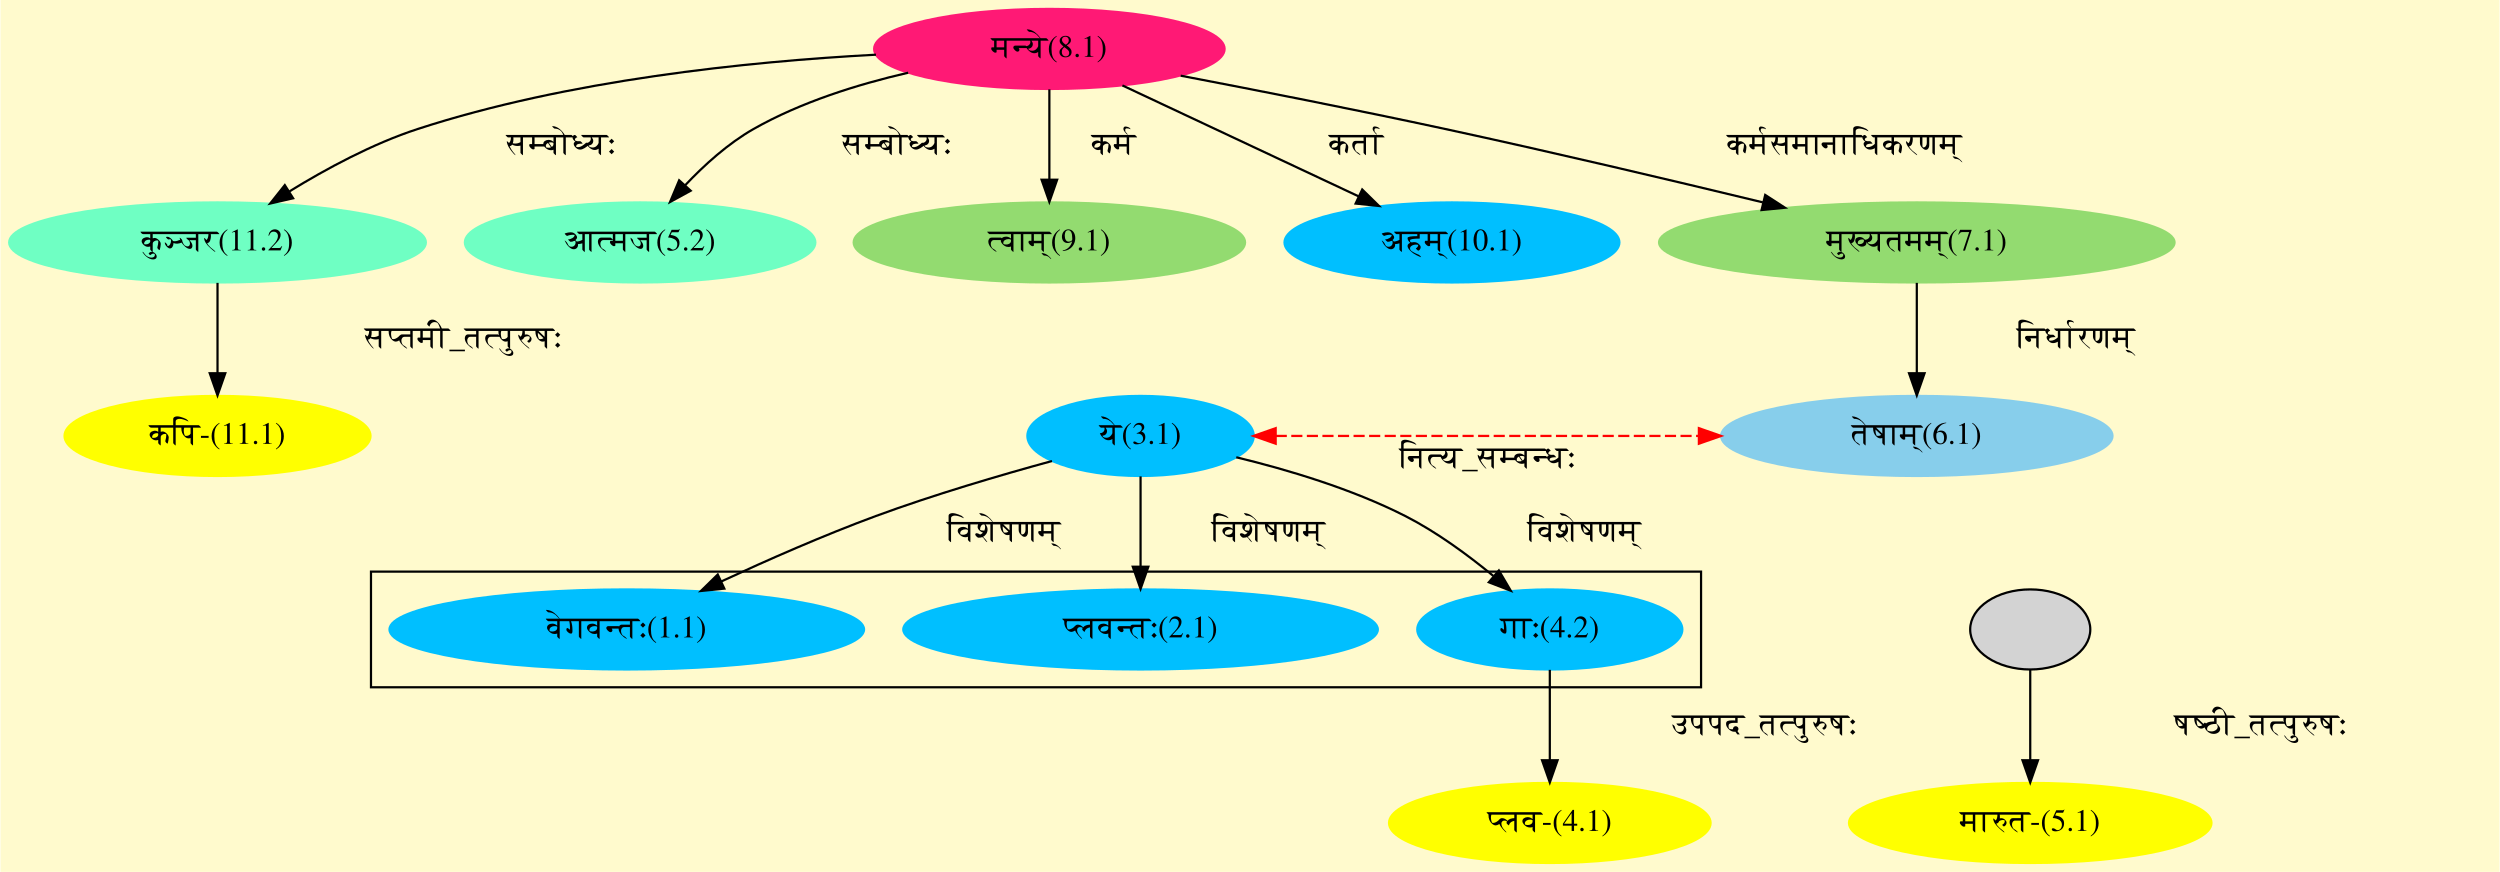
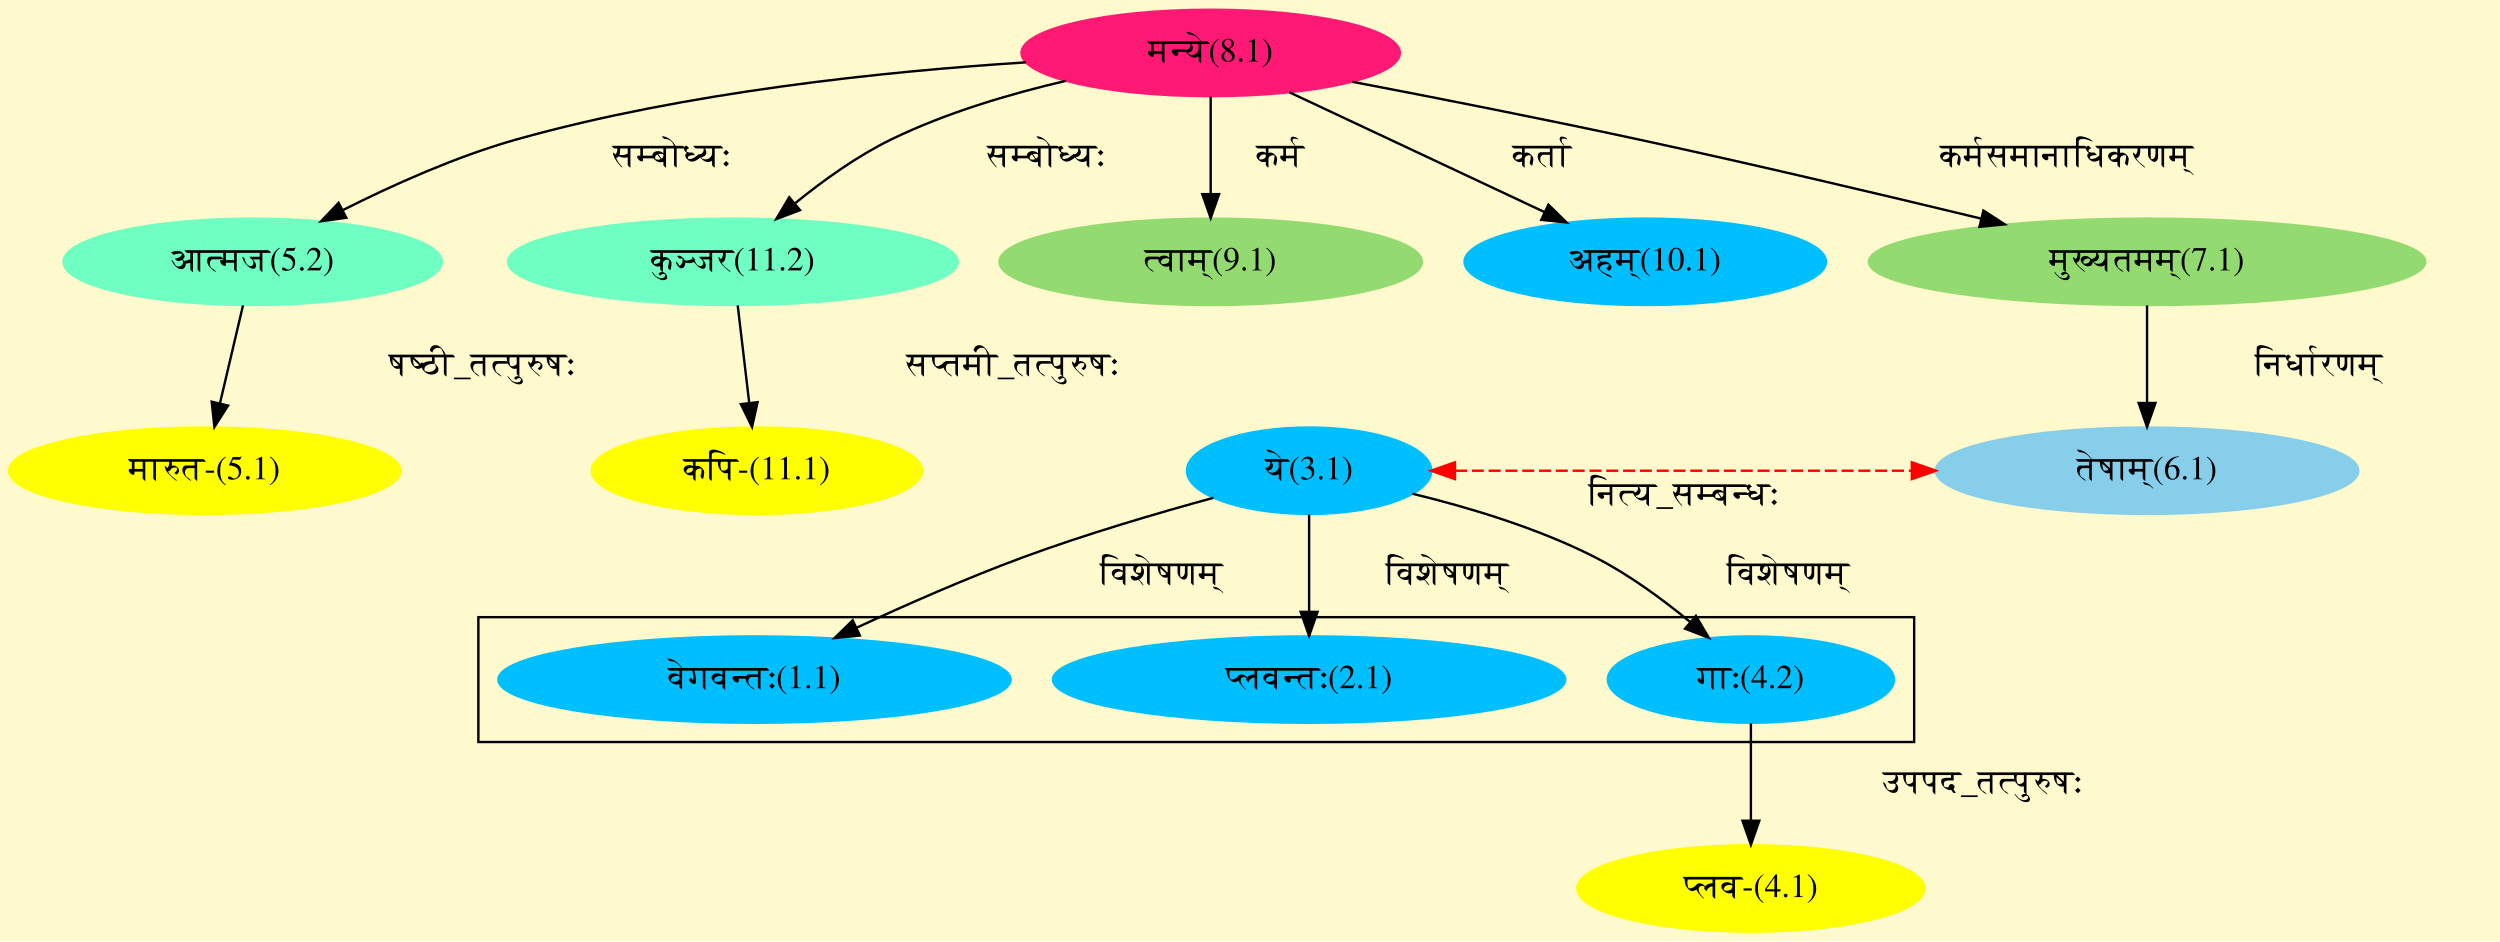
- <svg xmlns="http://www.w3.org/2000/svg" width="1124pt" height="392pt" viewBox="0.00 0.00 1123.59 392.00">
+ <svg xmlns="http://www.w3.org/2000/svg" width="1041pt" height="392pt" viewBox="0.00 0.00 1041.24 392.00">
  <g id="graph0" class="graph" transform="scale(1 1) rotate(0) translate(4 388)">
-     <polygon fill="#fffacd" stroke="transparent" points="-4,4 -4,-388 1119.59,-388 1119.59,4 -4,4" />
+     <polygon fill="#fffacd" stroke="transparent" points="-4,4 -4,-388 1037.24,-388 1037.24,4 -4,4" />
    <g id="clust1" class="cluster">
-       <polygon fill="#fffacd" stroke="black" points="162.59,-79 162.59,-131 760.59,-131 760.59,-79 162.59,-79" />
+       <polygon fill="#fffacd" stroke="black" points="195.24,-79 195.24,-131 793.24,-131 793.24,-79 195.24,-79" />
    </g>
    <g id="node1" class="node">
-       <ellipse fill="#00bfff" stroke="#00bfff" cx="277.59" cy="-105" rx="106.68" ry="18" />
-       <text text-anchor="middle" x="277.59" y="-101.3" font-family="Times,serif" font-size="14.00">वेगवन्तः(1.1)</text>
+       <ellipse fill="#00bfff" stroke="#00bfff" cx="310.24" cy="-105" rx="106.68" ry="18" />
+       <text text-anchor="middle" x="310.24" y="-101.3" font-family="Times,serif" font-size="14.00">वेगवन्तः(1.1)</text>
    </g>
    <g id="node2" class="node">
-       <ellipse fill="#00bfff" stroke="#00bfff" cx="508.59" cy="-192" rx="50.89" ry="18" />
-       <text text-anchor="middle" x="508.59" y="-188.3" font-family="Times,serif" font-size="14.00">ये(3.1)</text>
+       <ellipse fill="#00bfff" stroke="#00bfff" cx="541.24" cy="-192" rx="50.89" ry="18" />
+       <text text-anchor="middle" x="541.24" y="-188.3" font-family="Times,serif" font-size="14.00">ये(3.1)</text>
    </g>
    <g id="edge1" class="edge">
-       <path fill="none" stroke="black" d="M320.08,-126.58C340.78,-136.19 366.2,-147.38 389.59,-156 415.56,-165.57 445.44,-174.35 468.76,-180.72" />
-       <polygon fill="black" stroke="black" points="321.46,-123.36 310.92,-122.29 318.49,-129.7 321.46,-123.36" />
-       <text text-anchor="middle" x="447.09" y="-144.8" font-family="Times,serif" font-size="14.00">विशेषणम्</text>
+       <path fill="none" stroke="black" d="M352.73,-126.58C373.43,-136.19 398.85,-147.38 422.24,-156 448.21,-165.57 478.09,-174.35 501.41,-180.72" />
+       <polygon fill="black" stroke="black" points="354.12,-123.36 343.57,-122.29 351.15,-129.7 354.12,-123.36" />
+       <text text-anchor="middle" x="479.74" y="-144.8" font-family="Times,serif" font-size="14.00">विशेषणम्</text>
    </g>
    <g id="node5" class="node">
-       <ellipse fill="#87ceeb" stroke="#87ceeb" cx="857.59" cy="-192" rx="87.99" ry="18" />
-       <text text-anchor="middle" x="857.59" y="-188.3" font-family="Times,serif" font-size="14.00">तेषाम्(6.1)</text>
+       <ellipse fill="#87ceeb" stroke="#87ceeb" cx="890.24" cy="-192" rx="87.99" ry="18" />
+       <text text-anchor="middle" x="890.24" y="-188.3" font-family="Times,serif" font-size="14.00">तेषाम्(6.1)</text>
    </g>
    <g id="edge3" class="edge">
-       <path fill="none" stroke="red" stroke-dasharray="5,2" d="M569.35,-192C621.77,-192 698.46,-192 759.55,-192" />
-       <polygon fill="red" stroke="red" points="569.34,-188.5 559.34,-192 569.34,-195.5 569.34,-188.5" />
-       <polygon fill="red" stroke="red" points="759.61,-195.5 769.61,-192 759.61,-188.5 759.61,-195.5" />
-       <text text-anchor="middle" x="664.57" y="-177.8" font-family="Times,serif" font-size="14.00">नित्य_सम्बन्धः</text>
+       <path fill="none" stroke="red" stroke-dasharray="5,2" d="M602,-192C654.42,-192 731.11,-192 792.21,-192" />
+       <polygon fill="red" stroke="red" points="601.99,-188.5 591.99,-192 601.99,-195.5 601.99,-188.5" />
+       <polygon fill="red" stroke="red" points="792.26,-195.5 802.26,-192 792.26,-188.5 792.26,-195.5" />
+       <text text-anchor="middle" x="697.22" y="-177.8" font-family="Times,serif" font-size="14.00">नित्य_सम्बन्धः</text>
    </g>
    <g id="node3" class="node">
-       <ellipse fill="#00bfff" stroke="#00bfff" cx="508.59" cy="-105" rx="106.68" ry="18" />
-       <text text-anchor="middle" x="508.59" y="-101.3" font-family="Times,serif" font-size="14.00">प्लवन्तः(2.1)</text>
+       <ellipse fill="#00bfff" stroke="#00bfff" cx="541.24" cy="-105" rx="106.68" ry="18" />
+       <text text-anchor="middle" x="541.24" y="-101.3" font-family="Times,serif" font-size="14.00">प्लवन्तः(2.1)</text>
    </g>
    <g id="edge2" class="edge">
-       <path fill="none" stroke="black" d="M508.59,-133.27C508.59,-146.58 508.59,-162.19 508.59,-173.82" />
-       <polygon fill="black" stroke="black" points="512.09,-133.2 508.59,-123.2 505.09,-133.2 512.09,-133.2" />
-       <text text-anchor="middle" x="566.09" y="-144.8" font-family="Times,serif" font-size="14.00">विशेषणम्</text>
+       <path fill="none" stroke="black" d="M541.24,-133.27C541.24,-146.58 541.24,-162.19 541.24,-173.82" />
+       <polygon fill="black" stroke="black" points="544.74,-133.2 541.24,-123.2 537.74,-133.2 544.74,-133.2" />
+       <text text-anchor="middle" x="598.74" y="-144.8" font-family="Times,serif" font-size="14.00">विशेषणम्</text>
    </g>
    <g id="node4" class="node">
-       <ellipse fill="#00bfff" stroke="#00bfff" cx="692.59" cy="-105" rx="59.59" ry="18" />
-       <text text-anchor="middle" x="692.59" y="-101.3" font-family="Times,serif" font-size="14.00">गाः(4.2)</text>
+       <ellipse fill="#00bfff" stroke="#00bfff" cx="725.24" cy="-105" rx="59.59" ry="18" />
+       <text text-anchor="middle" x="725.24" y="-101.3" font-family="Times,serif" font-size="14.00">गाः(4.2)</text>
    </g>
    <g id="edge5" class="edge">
-       <path fill="none" stroke="black" d="M667.22,-129.04C655.78,-138.47 641.68,-148.83 627.59,-156 603.7,-168.16 574.9,-176.77 551.62,-182.41" />
-       <polygon fill="black" stroke="black" points="669.69,-131.53 675.05,-122.4 665.16,-126.2 669.69,-131.53" />
-       <text text-anchor="middle" x="708.09" y="-144.8" font-family="Times,serif" font-size="14.00">विशेषणम्</text>
+       <path fill="none" stroke="black" d="M699.88,-129.04C688.43,-138.47 674.33,-148.83 660.24,-156 636.35,-168.16 607.55,-176.77 584.27,-182.41" />
+       <polygon fill="black" stroke="black" points="702.34,-131.53 707.7,-122.4 697.81,-126.2 702.34,-131.53" />
+       <text text-anchor="middle" x="740.74" y="-144.8" font-family="Times,serif" font-size="14.00">विशेषणम्</text>
+     </g>
+     <g id="node10" class="node">
+       <ellipse fill="#93db70" stroke="#93db70" cx="890.24" cy="-279" rx="115.88" ry="18" />
+       <text text-anchor="middle" x="890.24" y="-275.3" font-family="Times,serif" font-size="14.00">मुख्यतमम्(7.1)</text>
+     </g>
+     <g id="edge8" class="edge">
+       <path fill="none" stroke="black" d="M890.24,-220.27C890.24,-233.58 890.24,-249.19 890.24,-260.82" />
+       <polygon fill="black" stroke="black" points="893.74,-220.2 890.24,-210.2 886.74,-220.2 893.74,-220.2" />
+       <text text-anchor="middle" x="961.74" y="-231.8" font-family="Times,serif" font-size="14.00">निर्धारणम्</text>
+     </g>
+     <g id="node6" class="node">
+       <ellipse fill="#ffff00" stroke="#ffff00" cx="725.24" cy="-18" rx="72.29" ry="18" />
+       <text text-anchor="middle" x="725.24" y="-14.3" font-family="Times,serif" font-size="14.00">प्लव-(4.1)</text>
+     </g>
+     <g id="edge4" class="edge">
+       <path fill="none" stroke="black" d="M725.24,-46.27C725.24,-59.58 725.24,-75.19 725.24,-86.82" />
+       <polygon fill="black" stroke="black" points="728.74,-46.2 725.24,-36.2 721.74,-46.2 728.74,-46.2" />
+       <text text-anchor="middle" x="821.74" y="-57.8" font-family="Times,serif" font-size="14.00">उपपद_तत्पुरुषः</text>
+     </g>
+     <g id="node7" class="node">
+       <ellipse fill="#ffff00" stroke="#ffff00" cx="81.24" cy="-192" rx="81.49" ry="18" />
+       <text text-anchor="middle" x="81.24" y="-188.3" font-family="Times,serif" font-size="14.00">मारुत-(5.1)</text>
+     </g>
+     <g id="node8" class="node">
+       <ellipse fill="#6fffc3" stroke="#6fffc3" cx="101.24" cy="-279" rx="78.79" ry="18" />
+       <text text-anchor="middle" x="101.24" y="-275.3" font-family="Times,serif" font-size="14.00">आत्मज(5.2)</text>
+     </g>
+     <g id="edge6" class="edge">
+       <path fill="none" stroke="black" d="M87.66,-220.27C90.79,-233.58 94.46,-249.19 97.2,-260.82" />
+       <polygon fill="black" stroke="black" points="90.99,-219.13 85.29,-210.2 84.17,-220.74 90.99,-219.13" />
+       <text text-anchor="middle" x="196.74" y="-231.8" font-family="Times,serif" font-size="14.00">षष्ठी_तत्पुरुषः</text>
+     </g>
+     <g id="node9" class="node">
+       <ellipse fill="#ff1975" stroke="#ff1975" cx="500.24" cy="-366" rx="78.79" ry="18" />
+       <text text-anchor="middle" x="500.24" y="-362.3" font-family="Times,serif" font-size="14.00">मन्ये(8.1)</text>
+     </g>
+     <g id="edge7" class="edge">
+       <path fill="none" stroke="black" d="M138.84,-300.56C159.6,-311.02 186.2,-322.97 211.24,-330 281.44,-349.7 364.28,-358.31 423.24,-362.07" />
+       <polygon fill="black" stroke="black" points="140.23,-297.34 129.74,-295.89 137.03,-303.57 140.23,-297.34" />
+       <text text-anchor="middle" x="275.74" y="-318.8" font-family="Times,serif" font-size="14.00">सम्बोध्यः</text>
+     </g>
+     <g id="edge9" class="edge">
+       <path fill="none" stroke="black" d="M821.01,-297.02C779.66,-307.01 726.05,-319.67 678.24,-330 638.69,-338.55 593.99,-347.34 559.28,-353.97" />
+       <polygon fill="black" stroke="black" points="822.08,-300.36 830.98,-294.6 820.44,-293.56 822.08,-300.36" />
+       <text text-anchor="middle" x="856.74" y="-318.8" font-family="Times,serif" font-size="14.00">कर्मसमानाधिकरणम्</text>
    </g>
    <g id="node11" class="node">
-       <ellipse fill="#93db70" stroke="#93db70" cx="857.59" cy="-279" rx="115.88" ry="18" />
-       <text text-anchor="middle" x="857.59" y="-275.3" font-family="Times,serif" font-size="14.00">मुख्यतमम्(7.1)</text>
+       <ellipse fill="#93db70" stroke="#93db70" cx="500.24" cy="-279" rx="87.99" ry="18" />
+       <text text-anchor="middle" x="500.24" y="-275.3" font-family="Times,serif" font-size="14.00">त्वाम्(9.1)</text>
    </g>
-     <g id="edge8" class="edge">
-       <path fill="none" stroke="black" d="M857.59,-220.27C857.59,-233.58 857.59,-249.19 857.59,-260.82" />
-       <polygon fill="black" stroke="black" points="861.09,-220.2 857.59,-210.2 854.09,-220.2 861.09,-220.2" />
-       <text text-anchor="middle" x="929.09" y="-231.8" font-family="Times,serif" font-size="14.00">निर्धारणम्</text>
-     </g>
-     <g id="node6" class="node">
-       <ellipse fill="#ffff00" stroke="#ffff00" cx="692.59" cy="-18" rx="72.29" ry="18" />
-       <text text-anchor="middle" x="692.59" y="-14.3" font-family="Times,serif" font-size="14.00">प्लव-(4.1)</text>
-     </g>
-     <g id="edge4" class="edge">
-       <path fill="none" stroke="black" d="M692.59,-46.27C692.59,-59.58 692.59,-75.19 692.59,-86.82" />
-       <polygon fill="black" stroke="black" points="696.09,-46.2 692.59,-36.2 689.09,-46.2 696.09,-46.2" />
-       <text text-anchor="middle" x="789.09" y="-57.8" font-family="Times,serif" font-size="14.00">उपपद_तत्पुरुषः</text>
-     </g>
-     <g id="node7" class="node">
-       <ellipse fill="#ffff00" stroke="#ffff00" cx="908.59" cy="-18" rx="81.49" ry="18" />
-       <text text-anchor="middle" x="908.59" y="-14.3" font-family="Times,serif" font-size="14.00">मारुत-(5.1)</text>
-     </g>
-     <g id="node8" class="node">
-       <ellipse fill="lightgrey" stroke="black" cx="908.59" cy="-105" rx="27" ry="18" />
-     </g>
-     <g id="edge6" class="edge">
-       <path fill="none" stroke="black" d="M908.59,-46.27C908.59,-59.58 908.59,-75.19 908.59,-86.82" />
-       <polygon fill="black" stroke="black" points="912.09,-46.2 908.59,-36.2 905.09,-46.2 912.09,-46.2" />
-       <text text-anchor="middle" x="1012.09" y="-57.8" font-family="Times,serif" font-size="14.00">षष्ठी_तत्पुरुषः</text>
-     </g>
-     <g id="node9" class="node">
-       <ellipse fill="#6fffc3" stroke="#6fffc3" cx="283.59" cy="-279" rx="78.79" ry="18" />
-       <text text-anchor="middle" x="283.59" y="-275.3" font-family="Times,serif" font-size="14.00">आत्मज(5.2)</text>
-     </g>
-     <g id="node10" class="node">
-       <ellipse fill="#ff1975" stroke="#ff1975" cx="467.59" cy="-366" rx="78.79" ry="18" />
-       <text text-anchor="middle" x="467.59" y="-362.3" font-family="Times,serif" font-size="14.00">मन्ये(8.1)</text>
-     </g>
-     <g id="edge7" class="edge">
-       <path fill="none" stroke="black" d="M303.77,-304.63C312.4,-313.78 323.14,-323.49 334.59,-330 355.77,-342.03 381.19,-350.02 404.1,-355.3" />
-       <polygon fill="black" stroke="black" points="306.33,-302.25 297.04,-297.17 301.14,-306.94 306.33,-302.25" />
-       <text text-anchor="middle" x="399.09" y="-318.8" font-family="Times,serif" font-size="14.00">सम्बोध्यः</text>
-     </g>
-     <g id="edge9" class="edge">
-       <path fill="none" stroke="black" d="M788.36,-297.02C747.01,-307.01 693.4,-319.67 645.59,-330 606.03,-338.55 561.34,-347.34 526.63,-353.97" />
-       <polygon fill="black" stroke="black" points="789.43,-300.36 798.33,-294.6 787.79,-293.56 789.43,-300.36" />
-       <text text-anchor="middle" x="825.09" y="-318.8" font-family="Times,serif" font-size="14.00">कर्मसमानाधिकरणम्</text>
+     <g id="edge10" class="edge">
+       <path fill="none" stroke="black" d="M500.24,-307.27C500.24,-320.58 500.24,-336.19 500.24,-347.82" />
+       <polygon fill="black" stroke="black" points="503.74,-307.2 500.24,-297.2 496.74,-307.2 503.74,-307.2" />
+       <text text-anchor="middle" x="529.24" y="-318.8" font-family="Times,serif" font-size="14.00">कर्म</text>
    </g>
    <g id="node12" class="node">
-       <ellipse fill="#93db70" stroke="#93db70" cx="467.59" cy="-279" rx="87.99" ry="18" />
-       <text text-anchor="middle" x="467.59" y="-275.3" font-family="Times,serif" font-size="14.00">त्वाम्(9.1)</text>
+       <ellipse fill="#00bfff" stroke="#00bfff" cx="681.24" cy="-279" rx="75.29" ry="18" />
+       <text text-anchor="middle" x="681.24" y="-275.3" font-family="Times,serif" font-size="14.00">अहम्(10.1)</text>
    </g>
-     <g id="edge10" class="edge">
-       <path fill="none" stroke="black" d="M467.59,-307.27C467.59,-320.58 467.59,-336.19 467.59,-347.82" />
-       <polygon fill="black" stroke="black" points="471.09,-307.2 467.59,-297.2 464.09,-307.2 471.09,-307.2" />
-       <text text-anchor="middle" x="496.59" y="-318.8" font-family="Times,serif" font-size="14.00">कर्म</text>
+     <g id="edge11" class="edge">
+       <path fill="none" stroke="black" d="M639.26,-299.72C606.93,-314.9 562.87,-335.59 533.08,-349.58" />
+       <polygon fill="black" stroke="black" points="640.9,-302.81 648.47,-295.39 637.93,-296.48 640.9,-302.81" />
+       <text text-anchor="middle" x="638.24" y="-318.8" font-family="Times,serif" font-size="14.00">कर्ता</text>
    </g>
    <g id="node13" class="node">
-       <ellipse fill="#00bfff" stroke="#00bfff" cx="648.59" cy="-279" rx="75.29" ry="18" />
-       <text text-anchor="middle" x="648.59" y="-275.3" font-family="Times,serif" font-size="14.00">अहम्(10.1)</text>
-     </g>
-     <g id="edge11" class="edge">
-       <path fill="none" stroke="black" d="M606.61,-299.72C574.27,-314.9 530.21,-335.59 500.43,-349.58" />
-       <polygon fill="black" stroke="black" points="608.25,-302.81 615.81,-295.39 605.27,-296.48 608.25,-302.81" />
-       <text text-anchor="middle" x="605.59" y="-318.8" font-family="Times,serif" font-size="14.00">कर्ता</text>
+       <ellipse fill="#ffff00" stroke="#ffff00" cx="311.24" cy="-192" rx="68.79" ry="18" />
+       <text text-anchor="middle" x="311.24" y="-188.3" font-family="Times,serif" font-size="14.00">कपि-(11.1)</text>
    </g>
    <g id="node14" class="node">
-       <ellipse fill="#ffff00" stroke="#ffff00" cx="93.59" cy="-192" rx="68.79" ry="18" />
-       <text text-anchor="middle" x="93.59" y="-188.3" font-family="Times,serif" font-size="14.00">कपि-(11.1)</text>
-     </g>
-     <g id="node15" class="node">
-       <ellipse fill="#6fffc3" stroke="#6fffc3" cx="93.59" cy="-279" rx="93.68" ry="18" />
-       <text text-anchor="middle" x="93.59" y="-275.3" font-family="Times,serif" font-size="14.00">कुञ्जर(11.2)</text>
+       <ellipse fill="#6fffc3" stroke="#6fffc3" cx="301.24" cy="-279" rx="93.68" ry="18" />
+       <text text-anchor="middle" x="301.24" y="-275.3" font-family="Times,serif" font-size="14.00">कुञ्जर(11.2)</text>
    </g>
    <g id="edge12" class="edge">
-       <path fill="none" stroke="black" d="M93.59,-220.27C93.59,-233.58 93.59,-249.19 93.59,-260.82" />
-       <polygon fill="black" stroke="black" points="97.09,-220.2 93.59,-210.2 90.09,-220.2 97.09,-220.2" />
-       <text text-anchor="middle" x="204.09" y="-231.8" font-family="Times,serif" font-size="14.00">सप्तमी_तत्पुरुषः</text>
+       <path fill="none" stroke="black" d="M308.04,-220.27C306.47,-233.58 304.63,-249.19 303.26,-260.82" />
+       <polygon fill="black" stroke="black" points="311.53,-220.54 309.22,-210.2 304.57,-219.72 311.53,-220.54" />
+       <text text-anchor="middle" x="417.74" y="-231.8" font-family="Times,serif" font-size="14.00">सप्तमी_तत्पुरुषः</text>
    </g>
    <g id="edge13" class="edge">
-       <path fill="none" stroke="black" d="M125.97,-301.98C142.51,-312.15 163.37,-323.41 183.59,-330 251.02,-351.96 331.56,-360.31 389.62,-363.41" />
-       <polygon fill="black" stroke="black" points="127.58,-298.86 117.25,-296.48 123.84,-304.78 127.58,-298.86" />
-       <text text-anchor="middle" x="248.09" y="-318.8" font-family="Times,serif" font-size="14.00">सम्बोध्यः</text>
+       <path fill="none" stroke="black" d="M327.21,-303.43C338.78,-312.83 352.99,-323.07 367.24,-330 389.89,-341.02 416.46,-348.9 439.87,-354.36" />
+       <polygon fill="black" stroke="black" points="329.2,-300.53 319.29,-296.78 324.7,-305.89 329.2,-300.53" />
+       <text text-anchor="middle" x="431.74" y="-318.8" font-family="Times,serif" font-size="14.00">सम्बोध्यः</text>
    </g>
  </g>
</svg>
